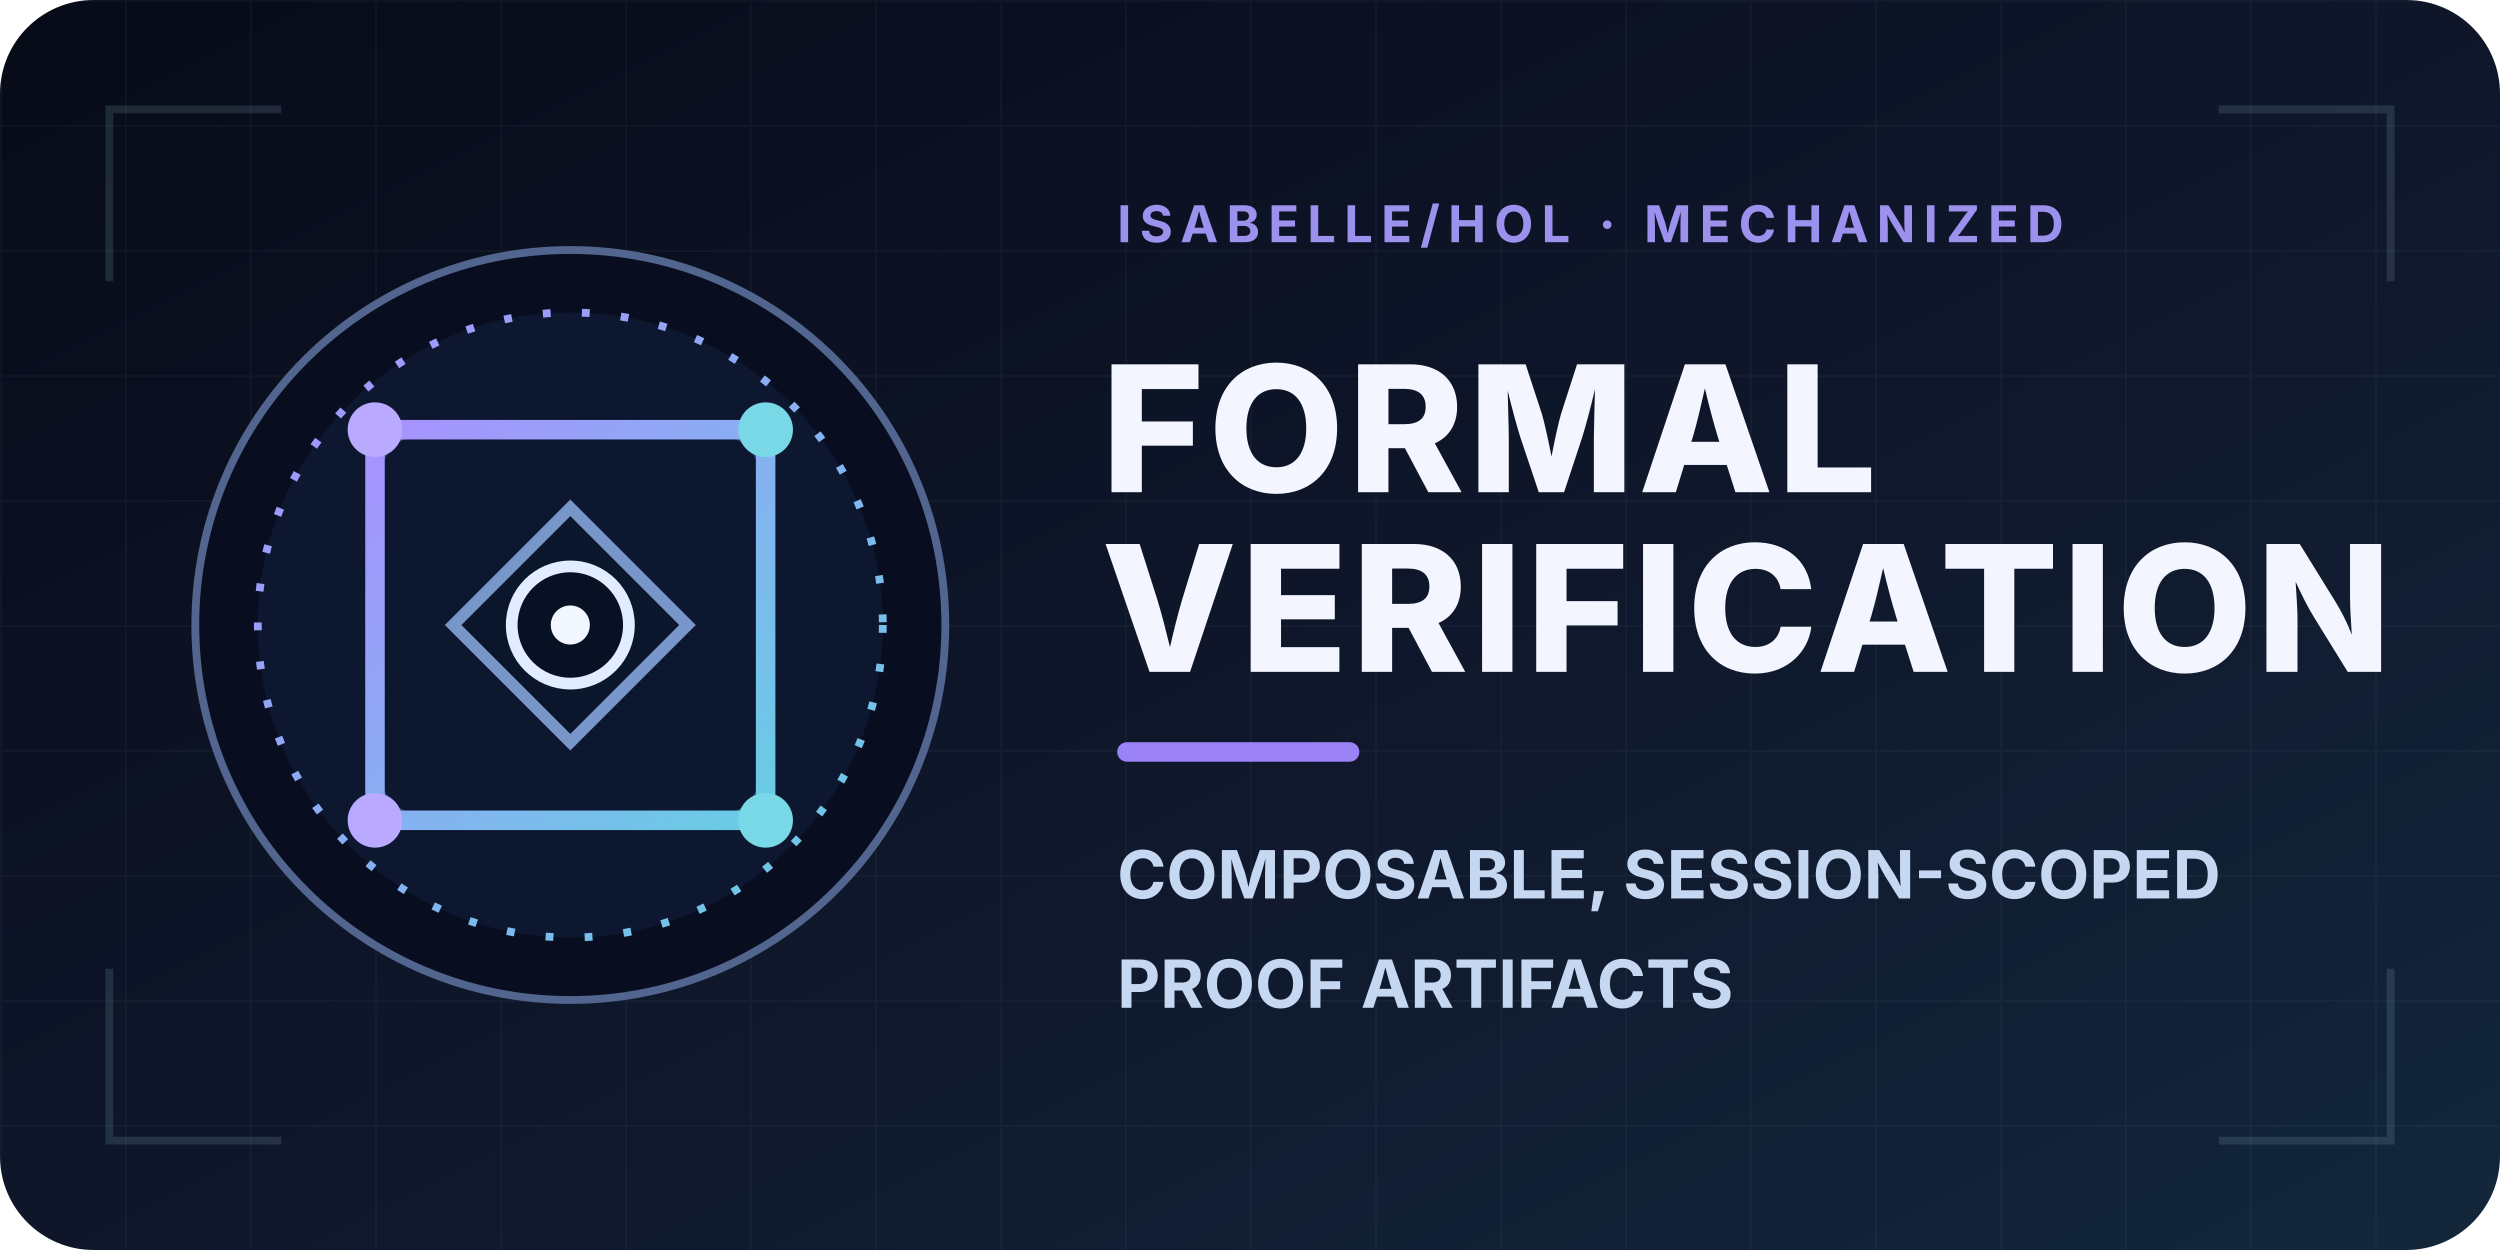
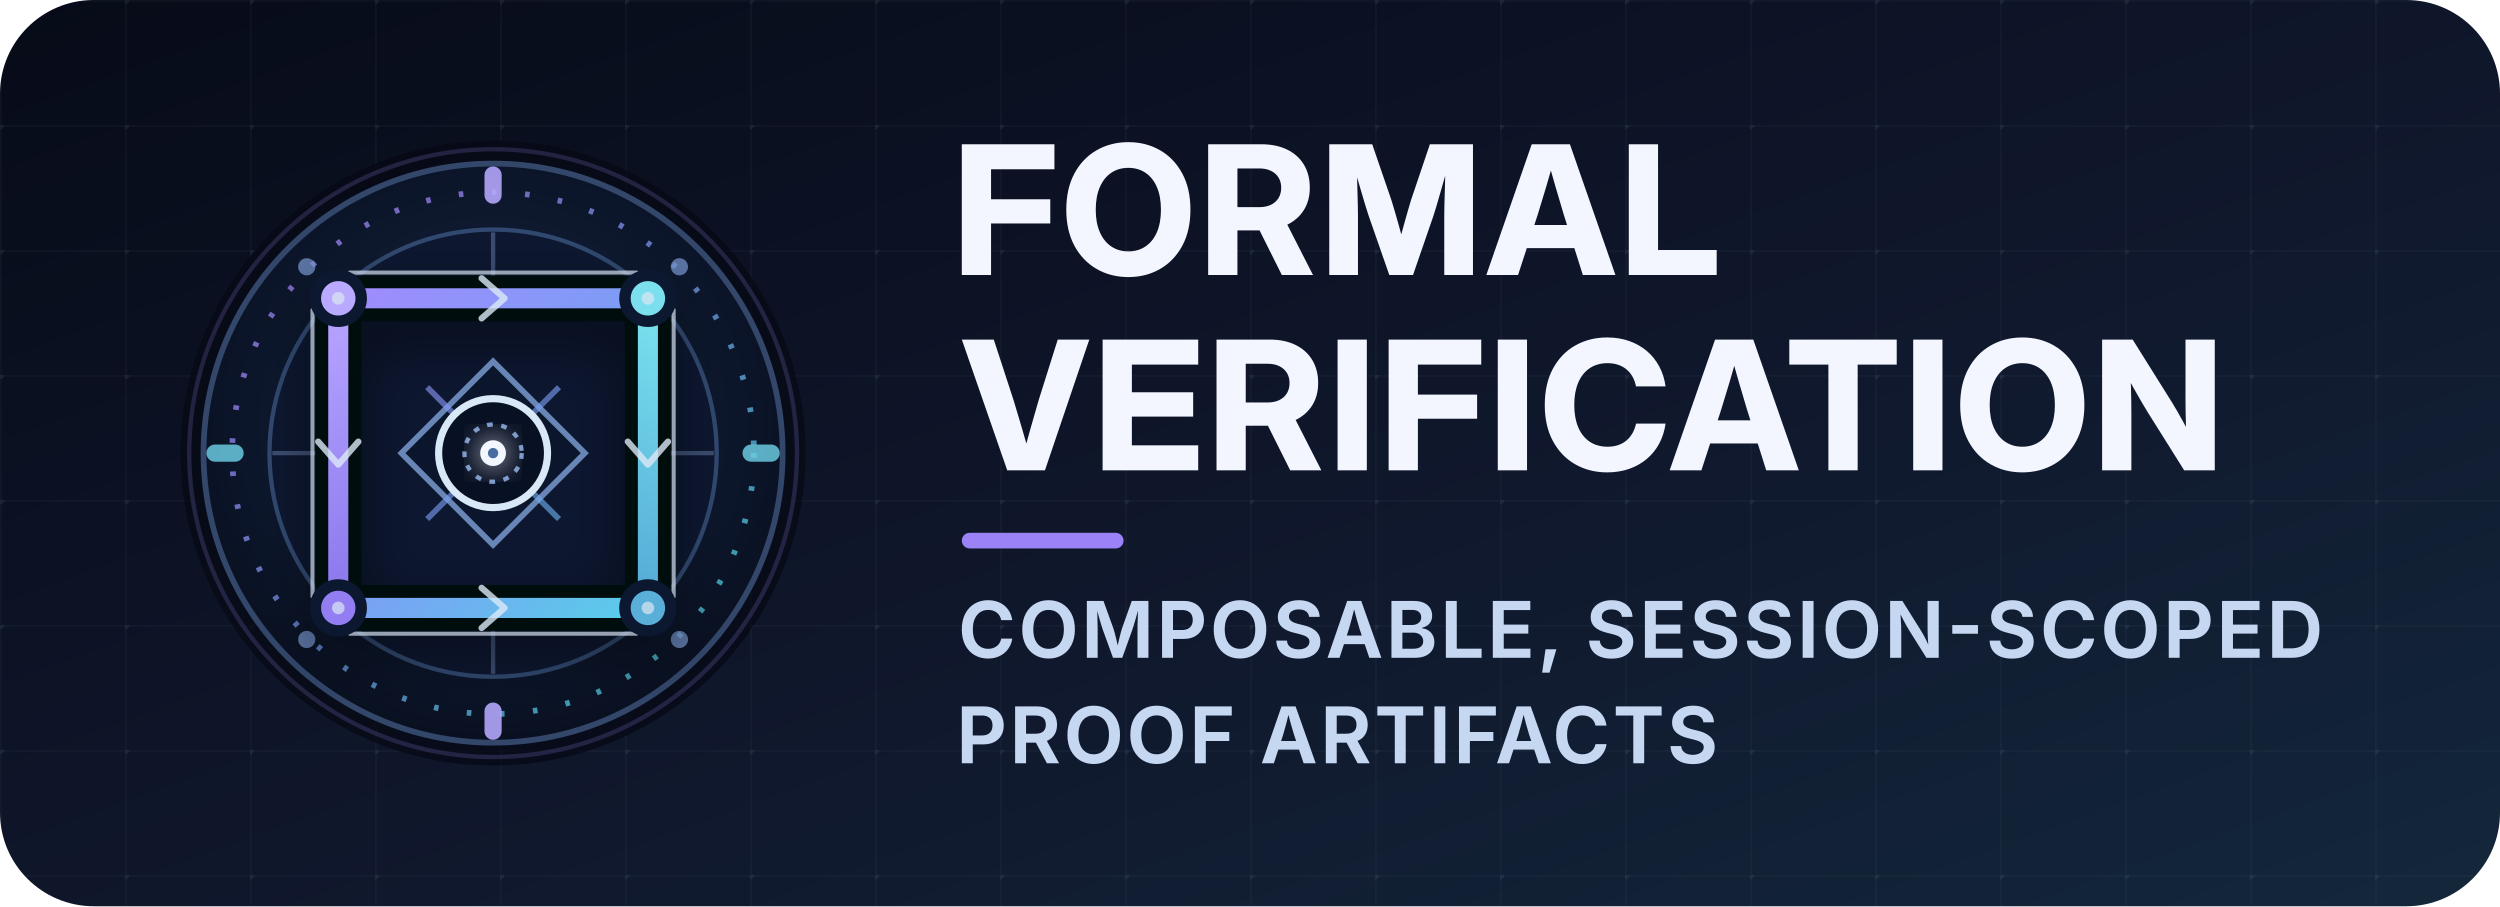
- <svg xmlns="http://www.w3.org/2000/svg" width="640" height="320" viewBox="0 0 640 320" role="img" aria-labelledby="title desc" preserveAspectRatio="xMidYMid meet">
+ <svg xmlns="http://www.w3.org/2000/svg" width="640" height="232" viewBox="0 0 640 232" preserveAspectRatio="xMidYMid meet" role="img" aria-labelledby="title desc">
  <defs>
-     <linearGradient id="bg" x1="0" y1="0" x2="1" y2="1">
-       <stop stop-color="#070b18" />
+     <linearGradient id="background" x1="0" y1="0" x2="1" y2="1">
+       <stop offset="0" stop-color="#070b18" />
      <stop offset=".58" stop-color="#10182d" />
      <stop offset="1" stop-color="#13273b" />
    </linearGradient>
-     <linearGradient id="proof" x1="0" y1="0" x2="1" y2="1">
-       <stop stop-color="#a891ff" />
-       <stop offset="1" stop-color="#68cde4" />
+     <linearGradient id="proof-field" x1="70" y1="70" x2="188" y2="188" gradientUnits="userSpaceOnUse">
+       <stop offset="0" stop-color="#a38aff" />
+       <stop offset=".48" stop-color="#7c9df5" />
+       <stop offset="1" stop-color="#55d3e8" />
+     </linearGradient>
+     <linearGradient id="domain-left" x1="76" y1="80" x2="126" y2="176" gradientUnits="userSpaceOnUse">
+       <stop offset="0" stop-color="#b5a2ff" />
+       <stop offset="1" stop-color="#806ee9" />
+     </linearGradient>
+     <linearGradient id="domain-right" x1="178" y1="80" x2="130" y2="176" gradientUnits="userSpaceOnUse">
+       <stop offset="0" stop-color="#78deed" />
+       <stop offset="1" stop-color="#4c9fd2" />
+     </linearGradient>
+     <radialGradient id="aperture" cx="50%" cy="45%" r="64%">
+       <stop offset="0" stop-color="#162844" />
+       <stop offset=".72" stop-color="#0b1428" />
+       <stop offset="1" stop-color="#070c18" />
+     </radialGradient>
+     <linearGradient id="rule" x1="0" y1="0" x2="1" y2="0">
+       <stop offset="0" stop-color="#9a83f8" />
+       <stop offset=".5" stop-color="#5caed8" />
+       <stop offset="1" stop-color="#5caed8" stop-opacity="0" />
    </linearGradient>
    <pattern id="grid" width="32" height="32" patternUnits="userSpaceOnUse">
-       <path d="M32 0H0v32" fill="none" stroke="#bdd6ee" stroke-width="1" opacity=".04" />
+       <path d="M32 0H0v32" fill="none" stroke="#bdd6ee" stroke-width="1" opacity=".035" />
+       <circle cx="0" cy="0" r="1.1" fill="#9fc4df" opacity=".08" />
    </pattern>
+     <filter id="depth" x="-30%" y="-30%" width="160%" height="160%">
+       <feDropShadow dx="0" dy="8" stdDeviation="10" flood-color="#02040b" flood-opacity=".48" />
+     </filter>
+     <filter id="glow" x="-60%" y="-60%" width="220%" height="220%">
+       <feGaussianBlur stdDeviation="5" result="blur" />
+       <feMerge>
+         <feMergeNode in="blur" />
+         <feMergeNode in="SourceGraphic" />
+       </feMerge>
+     </filter>
  </defs>
-   <rect width="640" height="320" rx="24" fill="url(#bg)" />
-   <rect width="640" height="320" rx="24" fill="url(#grid)" />
-   <path d="M28 72V28h44M568 28h44v44M28 248v44h44M568 292h44v-44" fill="none" stroke="#9dc7df" stroke-width="2" opacity=".15" />
-   <g transform="translate(44 58)">
-     <circle cx="102" cy="102" r="96" fill="#080e20" stroke="#52658f" stroke-width="2" />
-     <circle cx="102" cy="102" r="80" fill="#0d1730" stroke="url(#proof)" stroke-width="2" stroke-dasharray="2 8" />
-     <rect x="52" y="52" width="100" height="100" rx="12" fill="none" stroke="#314970" stroke-width="3" />
-     <path d="M52 52h100M52 152h100M52 52v100M152 52v100" fill="none" stroke="url(#proof)" stroke-width="5" stroke-linecap="round" />
-     <g fill="#b9a9ff">
-       <circle cx="52" cy="52" r="7" />
-       <circle cx="52" cy="152" r="7" />
+   <rect width="640" height="232" rx="24" fill="url(#background)" />
+   <rect width="640" height="232" rx="24" fill="url(#grid)" />
+   <g transform="translate(32.2894 22.0608) scale(0.7339)">
+     <circle cx="128" cy="128" r="109" fill="#050914" opacity=".72" />
+     <circle cx="128" cy="128" r="106" fill="none" stroke="#8f83eb" stroke-width="1.5" opacity=".2" />
+     <circle cx="128" cy="128" r="101" fill="url(#aperture)" stroke="#33476b" stroke-width="2" />
+     <circle cx="128" cy="128" r="91" fill="none" stroke="url(#proof-field)" stroke-width="2" stroke-dasharray="1.6 9.98" opacity=".7" />
+     <circle cx="128" cy="128" r="78" fill="#0d1730" stroke="#314970" stroke-width="1.5" />
+     <g fill="#b7a9ff" opacity=".88">
+       <rect x="125" y="28" width="6" height="13" rx="3" />
+       <rect x="125" y="215" width="6" height="13" rx="3" />
    </g>
-     <g fill="#79d8e6">
-       <circle cx="152" cy="52" r="7" />
-       <circle cx="152" cy="152" r="7" />
+     <g fill="#6ccfe5" opacity=".82">
+       <rect x="28" y="125" width="13" height="6" rx="3" />
+       <rect x="215" y="125" width="13" height="6" rx="3" />
    </g>
-     <path d="m102 72 30 30-30 30-30-30Z" fill="#0b162d" stroke="#7896c8" stroke-width="3" />
-     <circle cx="102" cy="102" r="15" fill="#081023" stroke="#e2ecff" stroke-width="3" />
-     <circle cx="102" cy="102" r="5" fill="#f2f6ff" />
+     <g fill="#7897ce" opacity=".72">
+       <circle cx="63" cy="63" r="3" />
+       <circle cx="193" cy="63" r="3" />
+       <circle cx="193" cy="193" r="3" />
+       <circle cx="63" cy="193" r="3" />
+     </g>
+     <path d="M128 51v22M128 183v22M51 128h22M183 128h22" fill="none" stroke="#7996c5" stroke-width="1.5" opacity=".42" />
+     <path d="M74 74h108v108H74Z" fill="none" stroke="#030711" stroke-width="16" stroke-linecap="round" stroke-linejoin="round" filter="url(#depth)" />
+     <path d="M74 74h108M74 182h108" fill="none" stroke="url(#proof-field)" stroke-width="7" stroke-linecap="round" />
+     <path d="M74 74v108" fill="none" stroke="url(#domain-left)" stroke-width="7" stroke-linecap="round" />
+     <path d="M182 74v108" fill="none" stroke="url(#domain-right)" stroke-width="7" stroke-linecap="round" />
+     <g fill="none" stroke="#dce9f8" stroke-width="1.4" stroke-linecap="round" opacity=".67">
+       <path d="M78 65h100" />
+       <path d="M78 191h100" />
+       <path d="M65 78v100" />
+       <path d="M191 78v100" />
+     </g>
+     <g fill="none" stroke="#dbe8f7" stroke-width="2.2" stroke-linecap="round" stroke-linejoin="round" opacity=".8">
+       <path d="m124 67 8 7-8 7" />
+       <path d="m124 175 8 7-8 7" />
+       <path d="m67 124 7 8 7-8" />
+       <path d="m175 124 7 8 7-8" />
+     </g>
+     <g stroke="#0c1730" stroke-width="4">
+       <circle cx="74" cy="74" r="8" fill="#baaaff" />
+       <circle cx="74" cy="182" r="8" fill="#927ef2" />
+       <circle cx="182" cy="74" r="8" fill="#7bdfed" />
+       <circle cx="182" cy="182" r="8" fill="#59afd8" />
+     </g>
+     <g fill="#dae7f4" opacity=".7">
+       <circle cx="74" cy="74" r="2.2" />
+       <circle cx="74" cy="182" r="2.2" />
+       <circle cx="182" cy="74" r="2.2" />
+       <circle cx="182" cy="182" r="2.2" />
+     </g>
+     <path d="m128 96 32 32-32 32-32-32Z" fill="#0b162d" stroke="#6886b5" stroke-width="2" />
+     <path d="M105 105l46 46M151 105l-46 46" fill="none" stroke="url(#proof-field)" stroke-width="2" opacity=".62" />
+     <circle cx="128" cy="128" r="19" fill="#081023" stroke="#d8e8f6" stroke-width="2.5" />
+     <circle cx="128" cy="128" r="10" fill="none" stroke="#7896c8" stroke-width="1.5" stroke-dasharray="2 3" />
+     <circle cx="128" cy="128" r="4.5" fill="#f2f6ff" filter="url(#glow)" />
+     <circle cx="128" cy="128" r="1.8" fill="#476ca1" />
  </g>
-   <g font-family="Inter,Segoe UI,Arial,sans-serif">
-     <text x="286" y="62" fill="#9d91ee" font-size="13" font-weight="700" letter-spacing="2.1">ISABELLE/HOL · MECHANIZED</text>
-     <text x="282" y="126" fill="#f4f6ff" font-size="45" font-weight="800" letter-spacing="1">FORMAL</text>
-     <text x="282" y="172" fill="#f4f6ff" font-size="45" font-weight="800" letter-spacing="1">VERIFICATION</text>
-     <rect x="286" y="190" width="62" height="5" rx="2.5" fill="#9b83f7" />
-     <text x="286" y="230" fill="#c6d7f2" font-size="17" font-weight="650">COMPOSABLE, SESSION-SCOPED</text>
-     <text x="286" y="258" fill="#c6d7f2" font-size="17" font-weight="650">PROOF ARTIFACTS</text>
+   <g aria-hidden="true">
+     <path fill="#f4f6ff" d="M246.22 70.4v-33.47h23.71v6.4h-16.22v7.68h15.16v6.19h-15.16v13.2h-7.49zm42.64 .53q-4.51 0-8.12-2.07q-3.6-2.08-5.69-5.95q-2.08-3.87-2.08-9.23q0-5.4 2.08-9.27q2.09-3.88 5.69-5.95q3.61-2.07 8.12-2.07q4.52 0 8.11 2.07q3.6 2.07 5.69 5.95q2.09 3.87 2.09 9.27q0 5.38-2.09 9.25q-2.09 3.86-5.69 5.93q-3.59 2.07-8.11 2.07zm0-6.57q2.49 0 4.37-1.26q1.88-1.25 2.93-3.64q1.04-2.39 1.04-5.78q0-3.4-1.04-5.8q-1.05-2.4-2.93-3.66q-1.88-1.25-4.37-1.25q-2.48 0-4.36 1.25q-1.88 1.26-2.93 3.66q-1.06 2.4-1.06 5.8q0 3.39 1.06 5.78q1.05 2.39 2.93 3.64q1.88 1.26 4.36 1.26zm20.43 6.04v-33.47h13.59q3.83 0 6.62 1.36q2.79 1.36 4.3 3.86q1.51 2.5 1.51 5.92q0 3.36-1.59 5.81q-1.58 2.45-4.47 3.78q-2.88 1.33-6.8 1.33h-8.63v-5.96h8.58q1.73 0 2.98-.61q1.25-.62 1.93-1.73q.68-1.12 .68-2.62q0-1.51-.69-2.62q-.68-1.1-1.93-1.71q-1.25-.62-2.99-.62h-5.6v27.28h-7.49zm18.86 0l-7.56-15.14h7.81l7.73 15.14h-7.98zm12.14 0v-33.47h11l4.93 14.36q.35 1.13 .83 2.76q.48 1.64 .98 3.42q.51 1.79 .94 3.41q.44 1.62 .71 2.73h-1.89q.27-1.11 .7-2.73q.43-1.62 .93-3.41q.5-1.78 .97-3.42q.47-1.63 .81-2.76l4.85-14.36h11.03v33.47h-7.35v-15.21q0-1.12 .04-2.73q.04-1.62 .1-3.48q.05-1.85 .1-3.75q.05-1.91 .06-3.6h.88q-.5 1.8-1.05 3.75q-.56 1.94-1.09 3.79q-.52 1.85-.98 3.4q-.47 1.56-.81 2.62l-5.25 15.21h-6.07l-5.3-15.21q-.34-1.06-.83-2.62q-.48-1.55-1.01-3.4q-.54-1.85-1.11-3.79q-.57-1.95-1.1-3.75h1.04q.01 1.69 .06 3.6q.04 1.9 .1 3.75q.05 1.86 .09 3.48q.04 1.61 .04 2.73v15.21h-7.35zm40.21 0l11.62-33.47h9.78l11.65 33.47h-8.34l-4.9-15.5q-1.03-3.45-2.08-7.03q-1.05-3.58-2.21-7.93h2.04q-1.19 4.35-2.25 7.93q-1.07 3.58-2.14 7.03l-5.05 15.5h-8.12zm7.67-6.87v-5.93h17.72v5.93h-17.72zm28.8 6.87v-33.47h7.49v27.07h15.01v6.4h-22.5z" />
+     <path fill="#f4f6ff" d="M257.85 120.4l-11.62-33.47h8.18l5.06 15.5q1.02 3.32 2.1 7.03q1.07 3.72 2.28 7.92h-2.17q1.16-4.2 2.2-7.92q1.04-3.71 2.02-7.03l4.88-15.5h8.08l-11.35 33.47h-9.66zm24.42 0v-33.47h24.47v6.4h-16.98v7.09h15.69v6.23h-15.69v7.35h16.98v6.4h-24.47zm29.16 0v-33.47h13.59q3.82 0 6.61 1.36q2.79 1.36 4.3 3.86q1.52 2.5 1.52 5.92q0 3.36-1.59 5.81q-1.59 2.45-4.47 3.78q-2.89 1.33-6.81 1.33h-8.63v-5.96h8.58q1.73 0 2.98-.61q1.25-.62 1.93-1.73q.68-1.12 .68-2.62q0-1.51-.68-2.62q-.69-1.1-1.94-1.71q-1.25-.62-2.98-.62h-5.61v27.28h-7.48zm18.86 0l-7.56-15.14h7.81l7.72 15.14h-7.97zm19.62-33.47v33.47h-7.49v-33.47h7.49zm5.58 33.47v-33.47h23.71v6.4h-16.22v7.68h15.16v6.19h-15.16v13.2h-7.49zm35.43-33.47v33.47h-7.49v-33.47h7.49zm20.53 34q-4.58 0-8.2-2.07q-3.62-2.07-5.7-5.94q-2.09-3.87-2.09-9.24q0-5.41 2.08-9.28q2.08-3.88 5.7-5.94q3.63-2.07 8.21-2.07q3.01 0 5.57 .89q2.55 .89 4.52 2.53q1.96 1.65 3.21 3.96q1.25 2.31 1.63 5.15h-7.56q-.28-1.41-.91-2.52q-.64-1.1-1.57-1.87q-.94-.77-2.14-1.16q-1.21-.4-2.63-.4q-2.71 0-4.62 1.3q-1.91 1.3-2.93 3.7q-1.01 2.4-1.01 5.71q0 3.29 1.01 5.68q1 2.39 2.92 3.7q1.92 1.3 4.63 1.3q1.42 0 2.62-.39q1.19-.4 2.13-1.16q.93-.77 1.57-1.87q.64-1.1 .94-2.49h7.55q-.39 2.84-1.64 5.14q-1.24 2.3-3.21 3.94q-1.97 1.64-4.52 2.52q-2.55 .88-5.56 .88zm15.99-.53l11.62-33.47h9.78l11.65 33.47h-8.34l-4.9-15.5q-1.03-3.45-2.08-7.03q-1.05-3.58-2.21-7.93h2.04q-1.19 4.35-2.25 7.93q-1.07 3.58-2.14 7.03l-5.05 15.5h-8.12zm7.68-6.87v-5.93h17.71v5.93h-17.71zm22.94-20.2v-6.4h27.5v6.4h-10v27.07h-7.49v-27.07h-10.01zm39.21-6.4v33.47h-7.49v-33.47h7.49zm20.44 34q-4.52 0-8.12-2.07q-3.61-2.08-5.69-5.95q-2.09-3.87-2.09-9.23q0-5.4 2.09-9.27q2.08-3.88 5.69-5.95q3.6-2.07 8.12-2.07q4.52 0 8.11 2.07q3.59 2.07 5.69 5.95q2.09 3.87 2.09 9.27q0 5.38-2.09 9.25q-2.1 3.86-5.69 5.93q-3.59 2.07-8.11 2.07zm0-6.57q2.49 0 4.37-1.26q1.88-1.25 2.93-3.64q1.04-2.39 1.04-5.78q0-3.4-1.04-5.8q-1.05-2.4-2.93-3.66q-1.88-1.25-4.37-1.25q-2.48 0-4.36 1.25q-1.88 1.26-2.94 3.66q-1.05 2.4-1.05 5.8q0 3.39 1.05 5.78q1.06 2.39 2.94 3.64q1.88 1.26 4.36 1.26zm20.43 6.04v-33.47h7.82l10.12 16.16q.51 .8 1.28 2.16q.78 1.36 1.64 2.92q.87 1.56 1.63 2.98l-.86 1.98q-.09-1.6-.15-3.67q-.07-2.07-.1-3.98q-.03-1.91-.03-3.02v-15.53h7.49v33.47h-7.83l-9.24-14.72q-.61-.99-1.56-2.59q-.94-1.6-2.07-3.62q-1.13-2.03-2.34-4.24l1.36-.72q.16 2.44 .23 4.64q.07 2.19 .08 3.87q.02 1.69 .02 2.64v14.74h-7.49z" />
+     <path fill="#c6d7f2" d="M252.93 168.59q-1.92 0-3.44-.88q-1.52-.89-2.39-2.56q-.88-1.67-.88-4.02q0-2.37 .89-4.04q.88-1.67 2.4-2.56q1.52-.88 3.42-.88q1.22 0 2.27 .34q1.06 .34 1.88 1q.82 .66 1.35 1.61q.53 .94 .7 2.15h-2.82q-.12-.62-.41-1.1q-.29-.49-.73-.82q-.44-.34-.99-.52q-.56-.17-1.2-.17q-1.16 0-2.05 .58q-.89 .59-1.39 1.7q-.49 1.11-.49 2.71q0 1.62 .5 2.73q.5 1.11 1.39 1.67q.88 .57 2.03 .57q.64 0 1.2-.18q.55-.17 .99-.51q.45-.33 .74-.82q.3-.49 .42-1.1h2.82q-.14 1.03-.62 1.94q-.49 .92-1.29 1.64q-.8 .71-1.88 1.11q-1.09 .41-2.42 .41zm15.51 0q-1.92 0-3.44-.88q-1.53-.89-2.41-2.56q-.89-1.67-.89-4.02q0-2.37 .89-4.04q.88-1.67 2.41-2.56q1.52-.88 3.44-.88q1.92 0 3.44 .88q1.52 .89 2.4 2.56q.89 1.67 .89 4.04q0 2.36-.89 4.03q-.88 1.67-2.4 2.55q-1.52 .88-3.44 .88zm0-2.49q1.16 0 2.04-.57q.88-.57 1.37-1.68q.5-1.12 .5-2.72q0-1.62-.5-2.73q-.49-1.12-1.37-1.69q-.88-.57-2.04-.57q-1.16 0-2.04 .58q-.88 .57-1.38 1.68q-.49 1.12-.49 2.73q0 1.6 .49 2.71q.5 1.11 1.38 1.68q.88 .58 2.04 .58zm9.79 2.3v-14.56h4.26l2.56 7.1q.14 .44 .33 1.14q.18 .7 .38 1.51q.19 .81 .36 1.58q.17 .77 .28 1.35h-.55q.12-.56 .29-1.33q.16-.76 .36-1.57q.19-.81 .38-1.52q.18-.71 .33-1.16l2.52-7.1h4.27v14.56h-2.8v-7.11q0-.47 .01-1.16q.02-.68 .04-1.48q.02-.79 .04-1.6q.02-.81 .02-1.52h.19q-.19 .79-.42 1.62q-.23 .83-.45 1.62q-.23 .79-.43 1.44q-.21 .65-.35 1.08l-2.55 7.11h-2.37l-2.58-7.11q-.15-.42-.35-1.07q-.2-.64-.43-1.42q-.23-.78-.46-1.62q-.24-.84-.45-1.65h.22q.01 .68 .03 1.47q.02 .8 .04 1.6q.02 .8 .03 1.5q.02 .71 .02 1.19v7.11h-2.77zm19.26 0v-14.56h5.56q1.67 0 2.82 .63q1.15 .63 1.75 1.73q.59 1.1 .59 2.51q0 1.42-.6 2.51q-.61 1.09-1.77 1.72q-1.16 .62-2.84 .62h-3.63v-2.28h3.22q.95 0 1.56-.33q.61-.33 .9-.91q.29-.58 .29-1.33q0-.76-.29-1.33q-.29-.57-.91-.89q-.61-.32-1.56-.32h-2.29v12.23h-2.8zm19.95 .19q-1.91 0-3.44-.88q-1.52-.89-2.41-2.56q-.88-1.67-.88-4.02q0-2.37 .88-4.04q.89-1.67 2.41-2.56q1.53-.88 3.44-.88q1.92 0 3.44 .88q1.52 .89 2.41 2.56q.88 1.67 .88 4.04q0 2.36-.88 4.03q-.89 1.67-2.41 2.55q-1.52 .88-3.44 .88zm0-2.49q1.16 0 2.04-.57q.88-.57 1.37-1.68q.5-1.12 .5-2.72q0-1.62-.5-2.73q-.49-1.12-1.37-1.69q-.88-.57-2.04-.57q-1.15 0-2.04 .58q-.88 .57-1.37 1.68q-.5 1.12-.5 2.73q0 1.6 .5 2.71q.49 1.11 1.37 1.68q.89 .58 2.04 .58zm15.02 2.51q-1.72 0-2.99-.53q-1.27-.53-1.98-1.56q-.71-1.03-.76-2.52h2.73q.06 .75 .46 1.25q.4 .5 1.05 .74q.66 .25 1.47 .25q.82 0 1.45-.25q.63-.24 .98-.69q.35-.45 .35-1.03q0-.54-.31-.89q-.32-.36-.89-.61q-.58-.24-1.37-.44l-1.63-.41q-1.83-.46-2.87-1.42q-1.03-.95-1.03-2.52q0-1.3 .7-2.27q.71-.98 1.92-1.52q1.22-.54 2.77-.54q1.59 0 2.77 .54q1.19 .55 1.86 1.51q.66 .96 .69 2.21h-2.71q-.09-.9-.79-1.4q-.7-.5-1.85-.5q-.79 0-1.35 .23q-.57 .24-.86 .64q-.3 .41-.3 .93q0 .57 .35 .95q.35 .37 .9 .6q.55 .22 1.15 .37l1.34 .33q.86 .2 1.64 .54q.78 .34 1.38 .85q.6 .5 .95 1.2q.34 .7 .34 1.63q0 1.3-.66 2.28q-.66 .98-1.9 1.52q-1.24 .53-3 .53zm7.39-.21l5.02-14.56h3.61l5.15 14.56h-3.09l-2.46-7.29q-.4-1.27-.82-2.82q-.42-1.54-.91-3.44h.59q-.47 1.91-.87 3.46q-.4 1.56-.78 2.8l-2.37 7.29h-3.07zm3.03-3.5v-2.21h7.71v2.21h-7.71zm13.33 3.5v-14.56h5.68q1.58 0 2.64 .49q1.05 .49 1.58 1.34q.52 .85 .52 1.93q0 .88-.34 1.51q-.34 .64-.92 1.03q-.58 .4-1.31 .57v.15q.79 .04 1.51 .47q.72 .43 1.17 1.21q.46 .78 .46 1.87q0 1.14-.56 2.04q-.55 .9-1.65 1.42q-1.11 .53-2.77 .53h-6.01zm2.8-2.32h2.71q1.38 0 2-.53q.62-.53 .62-1.38q0-.64-.31-1.14q-.31-.49-.87-.78q-.57-.29-1.36-.29h-2.79v4.12zm0-6.08h2.49q.66 0 1.19-.24q.53-.24 .83-.69q.31-.44 .31-1.06q0-.82-.58-1.34q-.58-.53-1.69-.53h-2.55v3.86zm11.13 8.4v-14.56h2.79v12.22h6.36v2.34h-9.15zm12.02 0v-14.56h9.6v2.34h-6.8v3.72h6.29v2.3h-6.29v3.86h6.83v2.34h-9.63zm12.63 3.8l.86-5.98h2.78l-1.75 5.98h-1.89zm17.76-3.59q-1.72 0-2.99-.53q-1.27-.53-1.98-1.56q-.71-1.03-.76-2.52h2.73q.06 .75 .46 1.25q.4 .5 1.05 .74q.65 .25 1.46 .25q.83 0 1.46-.25q.62-.24 .98-.69q.35-.45 .35-1.03q0-.54-.31-.89q-.32-.36-.89-.61q-.58-.24-1.37-.44l-1.63-.41q-1.83-.46-2.87-1.42q-1.03-.95-1.03-2.52q0-1.3 .7-2.27q.71-.98 1.92-1.52q1.22-.54 2.77-.54q1.59 0 2.77 .54q1.19 .55 1.85 1.51q.67 .96 .7 2.21h-2.71q-.09-.9-.79-1.4q-.7-.5-1.85-.5q-.79 0-1.35 .23q-.57 .24-.87 .64q-.29 .41-.29 .93q0 .57 .35 .95q.35 .37 .9 .6q.55 .22 1.15 .37l1.34 .33q.86 .2 1.64 .54q.78 .34 1.38 .85q.6 .5 .95 1.2q.34 .7 .34 1.63q0 1.3-.66 2.28q-.66 .98-1.9 1.52q-1.24 .53-3 .53zm8.55-.21v-14.56h9.59v2.34h-6.8v3.72h6.29v2.3h-6.29v3.86h6.83v2.34h-9.62zm18.06 .21q-1.71 0-2.99-.53q-1.27-.53-1.98-1.56q-.71-1.03-.76-2.52h2.73q.06 .75 .46 1.25q.4 .5 1.05 .74q.66 .25 1.47 .25q.82 0 1.45-.25q.63-.24 .98-.69q.35-.45 .35-1.03q0-.54-.31-.89q-.32-.36-.89-.61q-.58-.24-1.37-.44l-1.63-.41q-1.83-.46-2.86-1.42q-1.04-.95-1.04-2.52q0-1.3 .7-2.27q.71-.98 1.93-1.52q1.21-.54 2.77-.54q1.58 0 2.76 .54q1.19 .55 1.86 1.51q.66 .96 .69 2.21h-2.71q-.09-.9-.79-1.4q-.7-.5-1.85-.5q-.79 0-1.35 .23q-.57 .24-.86 .64q-.3 .41-.3 .93q0 .57 .35 .95q.35 .37 .9 .6q.55 .22 1.15 .37l1.34 .33q.86 .2 1.64 .54q.78 .34 1.38 .85q.6 .5 .95 1.2q.34 .7 .34 1.63q0 1.3-.66 2.28q-.66 .98-1.9 1.52q-1.24 .53-3 .53zm13.77 0q-1.71 0-2.99-.53q-1.27-.53-1.98-1.56q-.71-1.03-.76-2.52h2.73q.06 .75 .46 1.25q.4 .5 1.05 .74q.66 .25 1.47 .25q.82 0 1.45-.25q.63-.24 .98-.69q.35-.45 .35-1.03q0-.54-.31-.89q-.32-.36-.89-.61q-.58-.24-1.37-.44l-1.63-.41q-1.83-.46-2.86-1.42q-1.04-.95-1.04-2.52q0-1.3 .7-2.27q.71-.98 1.92-1.52q1.22-.54 2.77-.54q1.59 0 2.77 .54q1.19 .55 1.86 1.51q.66 .96 .69 2.21h-2.71q-.09-.9-.79-1.4q-.7-.5-1.85-.5q-.79 0-1.35 .23q-.57 .24-.86 .64q-.3 .41-.3 .93q0 .57 .35 .95q.35 .37 .9 .6q.55 .22 1.15 .37l1.34 .33q.86 .2 1.64 .54q.78 .34 1.38 .85q.6 .5 .95 1.2q.34 .7 .34 1.63q0 1.3-.66 2.28q-.66 .98-1.9 1.52q-1.24 .53-3 .53zm11.34-14.77v14.56h-2.79v-14.56h2.79zm9.81 14.75q-1.92 0-3.45-.88q-1.52-.89-2.41-2.56q-.88-1.67-.88-4.02q0-2.37 .88-4.04q.89-1.67 2.41-2.56q1.53-.88 3.45-.88q1.92 0 3.44 .88q1.52 .89 2.4 2.56q.88 1.67 .88 4.04q0 2.36-.88 4.03q-.88 1.67-2.4 2.55q-1.52 .88-3.44 .88zm0-2.49q1.16 0 2.03-.57q.88-.57 1.38-1.68q.49-1.12 .49-2.72q0-1.62-.49-2.73q-.5-1.12-1.38-1.69q-.87-.57-2.03-.57q-1.16 0-2.04 .58q-.88 .57-1.38 1.68q-.5 1.12-.5 2.73q0 1.6 .5 2.71q.5 1.11 1.38 1.68q.88 .58 2.04 .58zm9.79 2.3v-14.56h3.14l4.81 7.69q.33 .54 .69 1.18q.36 .65 .74 1.44q.37 .8 .75 1.78h-.3q-.07-.82-.12-1.71q-.06-.89-.09-1.7q-.03-.81-.03-1.37v-7.31h2.85v14.56h-3.15l-4.36-6.95q-.44-.73-.83-1.41q-.39-.69-.82-1.55q-.43-.85-1.04-2.05h.38q.06 1.06 .11 2.02q.06 .96 .09 1.73q.03 .77 .03 1.25v6.96h-2.85zm22.49-8.38v2.22h-6.58v-2.22h6.58zm8.71 8.59q-1.72 0-2.99-.53q-1.27-.53-1.98-1.56q-.71-1.03-.76-2.52h2.73q.06 .75 .46 1.25q.4 .5 1.05 .74q.66 .25 1.47 .25q.82 0 1.45-.25q.63-.24 .98-.69q.35-.45 .35-1.03q0-.54-.31-.89q-.32-.36-.89-.61q-.58-.24-1.37-.44l-1.63-.41q-1.83-.46-2.87-1.42q-1.03-.95-1.03-2.52q0-1.3 .7-2.27q.71-.98 1.92-1.52q1.22-.54 2.77-.54q1.59 0 2.77 .54q1.19 .55 1.85 1.51q.67 .96 .7 2.21h-2.71q-.09-.9-.79-1.4q-.7-.5-1.85-.5q-.79 0-1.35 .23q-.57 .24-.86 .64q-.3 .41-.3 .93q0 .57 .35 .95q.35 .37 .9 .6q.55 .22 1.15 .37l1.34 .33q.86 .2 1.64 .54q.78 .34 1.38 .85q.6 .5 .95 1.2q.34 .7 .34 1.63q0 1.3-.66 2.28q-.66 .98-1.9 1.52q-1.24 .53-3 .53zm14.83-.02q-1.93 0-3.44-.88q-1.52-.89-2.39-2.56q-.88-1.67-.88-4.02q0-2.37 .88-4.04q.88-1.67 2.4-2.56q1.52-.88 3.43-.88q1.21 0 2.27 .34q1.06 .34 1.88 1q.82 .66 1.35 1.61q.53 .94 .7 2.15h-2.83q-.11-.62-.4-1.1q-.29-.49-.73-.82q-.44-.34-1-.52q-.55-.17-1.19-.17q-1.16 0-2.05 .58q-.89 .59-1.39 1.7q-.5 1.11-.5 2.71q0 1.62 .51 2.73q.5 1.11 1.39 1.67q.88 .57 2.03 .57q.64 0 1.19-.18q.55-.17 1-.51q.44-.33 .74-.82q.29-.49 .41-1.1h2.82q-.13 1.03-.62 1.94q-.48 .92-1.28 1.64q-.81 .71-1.89 1.11q-1.08 .41-2.41 .41zm15.51 0q-1.92 0-3.45-.88q-1.52-.89-2.41-2.56q-.88-1.67-.88-4.02q0-2.37 .88-4.04q.89-1.67 2.41-2.56q1.53-.88 3.45-.88q1.91 0 3.44 .88q1.52 .89 2.4 2.56q.88 1.67 .88 4.04q0 2.36-.88 4.03q-.88 1.67-2.4 2.55q-1.53 .88-3.44 .88zm0-2.49q1.15 0 2.03-.57q.88-.57 1.38-1.68q.49-1.12 .49-2.72q0-1.62-.49-2.73q-.5-1.12-1.38-1.69q-.88-.57-2.03-.57q-1.16 0-2.04 .58q-.88 .57-1.38 1.68q-.5 1.12-.5 2.73q0 1.6 .5 2.71q.5 1.11 1.38 1.68q.88 .58 2.04 .58zm9.79 2.3v-14.56h5.56q1.66 0 2.81 .63q1.16 .63 1.75 1.73q.6 1.1 .6 2.51q0 1.42-.6 2.51q-.61 1.09-1.77 1.72q-1.17 .62-2.85 .62h-3.62v-2.28h3.21q.95 0 1.57-.33q.61-.33 .9-.91q.29-.58 .29-1.33q0-.76-.29-1.33q-.29-.57-.91-.89q-.61-.32-1.57-.32h-2.29v12.23h-2.79zm13.64 0v-14.56h9.6v2.34h-6.8v3.72h6.29v2.3h-6.29v3.86h6.83v2.34h-9.63zm17.86 0h-3.72v-2.42h3.59q1.46 0 2.45-.53q.99-.52 1.48-1.61q.5-1.08 .5-2.73q0-1.65-.5-2.72q-.5-1.08-1.47-1.6q-.97-.53-2.42-.53h-3.7v-2.42h3.87q2.18 0 3.74 .88q1.57 .87 2.41 2.5q.84 1.62 .84 3.89q0 2.27-.84 3.9q-.84 1.64-2.43 2.51q-1.58 .88-3.8 .88zm-2.22-14.56v14.56h-2.8v-14.56h2.8z" />
+     <path fill="#c6d7f2" d="M246.23 195.4v-14.56h5.56q1.67 0 2.82 .63q1.15 .63 1.75 1.73q.59 1.1 .59 2.51q0 1.42-.6 2.51q-.61 1.09-1.77 1.72q-1.16 .62-2.85 .62h-3.62v-2.28h3.22q.95 0 1.56-.33q.61-.33 .9-.91q.29-.58 .29-1.33q0-.76-.29-1.33q-.29-.57-.91-.89q-.61-.32-1.56-.32h-2.29v12.23h-2.8zm13.64 0v-14.56h5.56q1.67 0 2.82 .59q1.15 .59 1.75 1.64q.6 1.06 .6 2.47q0 1.42-.61 2.45q-.6 1.03-1.77 1.58q-1.16 .56-2.84 .56h-3.87v-2.29h3.46q.95 0 1.56-.26q.61-.27 .9-.78q.3-.51 .3-1.26q0-.76-.3-1.29q-.29-.53-.91-.8q-.61-.28-1.56-.28h-2.29v12.23h-2.8zm8.14 0l-3.53-6.61h3.04l3.61 6.61h-3.12zm11.98 .19q-1.91 0-3.44-.88q-1.53-.89-2.41-2.56q-.88-1.67-.88-4.02q0-2.37 .88-4.04q.88-1.67 2.41-2.56q1.53-.88 3.44-.88q1.92 0 3.44 .88q1.52 .89 2.41 2.56q.88 1.67 .88 4.04q0 2.36-.88 4.03q-.89 1.67-2.41 2.55q-1.52 .88-3.44 .88zm0-2.49q1.16 0 2.04-.57q.88-.57 1.37-1.68q.5-1.12 .5-2.72q0-1.62-.5-2.73q-.49-1.12-1.37-1.69q-.88-.57-2.04-.57q-1.16 0-2.04 .58q-.88 .57-1.37 1.68q-.5 1.12-.5 2.73q0 1.6 .5 2.71q.49 1.11 1.37 1.68q.88 .58 2.04 .58zm16.11 2.49q-1.92 0-3.45-.88q-1.52-.89-2.41-2.56q-.88-1.67-.88-4.02q0-2.37 .88-4.04q.89-1.67 2.41-2.56q1.53-.88 3.45-.88q1.92 0 3.44 .88q1.52 .89 2.4 2.56q.88 1.67 .88 4.04q0 2.36-.88 4.03q-.88 1.67-2.4 2.55q-1.52 .88-3.44 .88zm0-2.49q1.16 0 2.03-.57q.88-.57 1.38-1.68q.49-1.12 .49-2.72q0-1.62-.49-2.73q-.5-1.12-1.38-1.69q-.87-.57-2.03-.57q-1.16 0-2.04 .58q-.88 .57-1.38 1.68q-.5 1.12-.5 2.73q0 1.6 .5 2.71q.5 1.11 1.38 1.68q.88 .58 2.04 .58zm9.79 2.3v-14.56h9.44v2.34h-6.64v4.22h6v2.3h-6v5.7h-2.8zm17.15 0l5.03-14.56h3.6l5.15 14.56h-3.09l-2.45-7.29q-.41-1.27-.83-2.82q-.42-1.54-.91-3.44h.6q-.48 1.91-.88 3.46q-.4 1.56-.78 2.8l-2.37 7.29h-3.07zm3.03-3.5v-2.21h7.72v2.21h-7.72zm13.34 3.5v-14.56h5.56q1.66 0 2.81 .59q1.15 .59 1.75 1.64q.6 1.06 .6 2.47q0 1.42-.61 2.45q-.6 1.03-1.76 1.58q-1.17 .56-2.85 .56h-3.86v-2.29h3.45q.95 0 1.56-.26q.61-.27 .9-.78q.3-.51 .3-1.26q0-.76-.3-1.29q-.29-.53-.9-.8q-.61-.28-1.57-.28h-2.29v12.23h-2.79zm8.14 0l-3.54-6.61h3.04l3.61 6.61h-3.11zm5.05-12.22v-2.34h11.73v2.34h-4.46v12.22h-2.8v-12.22h-4.47zm17.4-2.34v14.56h-2.79v-14.56h2.79zm3.5 14.56v-14.56h9.44v2.34h-6.65v4.22h6.01v2.3h-6.01v5.7h-2.79zm9.74 0l5.02-14.56h3.61l5.15 14.56h-3.09l-2.46-7.29q-.4-1.27-.82-2.82q-.42-1.54-.91-3.44h.59q-.47 1.91-.87 3.46q-.4 1.56-.78 2.8l-2.37 7.29h-3.07zm3.03-3.5v-2.21h7.71v2.21h-7.71zm18.79 3.69q-1.92 0-3.44-.88q-1.52-.89-2.39-2.56q-.87-1.67-.87-4.02q0-2.37 .88-4.04q.88-1.67 2.4-2.56q1.52-.88 3.42-.88q1.22 0 2.27 .34q1.06 .34 1.88 1q.82 .66 1.35 1.61q.53 .94 .7 2.15h-2.82q-.11-.62-.41-1.1q-.29-.49-.73-.82q-.44-.34-.99-.52q-.56-.17-1.2-.17q-1.16 0-2.05 .58q-.89 .59-1.39 1.7q-.49 1.11-.49 2.71q0 1.62 .5 2.73q.5 1.11 1.39 1.67q.89 .57 2.03 .57q.64 0 1.2-.18q.55-.17 .99-.51q.45-.33 .74-.82q.3-.49 .42-1.1h2.82q-.13 1.03-.62 1.94q-.49 .92-1.29 1.64q-.8 .71-1.88 1.11q-1.09 .41-2.42 .41zm8.58-12.41v-2.34h11.74v2.34h-4.47v12.22h-2.79v-12.22h-4.48zm19.75 12.43q-1.72 0-2.99-.53q-1.27-.53-1.98-1.56q-.71-1.03-.76-2.52h2.73q.06 .75 .46 1.25q.4 .5 1.05 .74q.65 .25 1.46 .25q.83 0 1.46-.25q.62-.24 .98-.69q.35-.45 .35-1.03q0-.54-.31-.89q-.32-.36-.89-.61q-.58-.24-1.37-.44l-1.63-.41q-1.83-.46-2.87-1.42q-1.03-.95-1.03-2.52q0-1.3 .7-2.27q.71-.98 1.92-1.52q1.22-.54 2.77-.54q1.59 0 2.77 .54q1.19 .55 1.85 1.51q.67 .96 .7 2.21h-2.71q-.09-.9-.79-1.4q-.7-.5-1.85-.5q-.79 0-1.35 .23q-.57 .24-.87 .64q-.29 .41-.29 .93q0 .57 .35 .95q.35 .37 .9 .6q.55 .22 1.15 .37l1.34 .33q.86 .2 1.64 .54q.78 .34 1.38 .85q.6 .5 .95 1.2q.34 .7 .34 1.63q0 1.3-.66 2.28q-.66 .98-1.9 1.52q-1.24 .53-3 .53z" />
  </g>
+   <rect x="246.23" y="136.4" width="41.4" height="4" rx="2" fill="#9b83f7" />
</svg>
